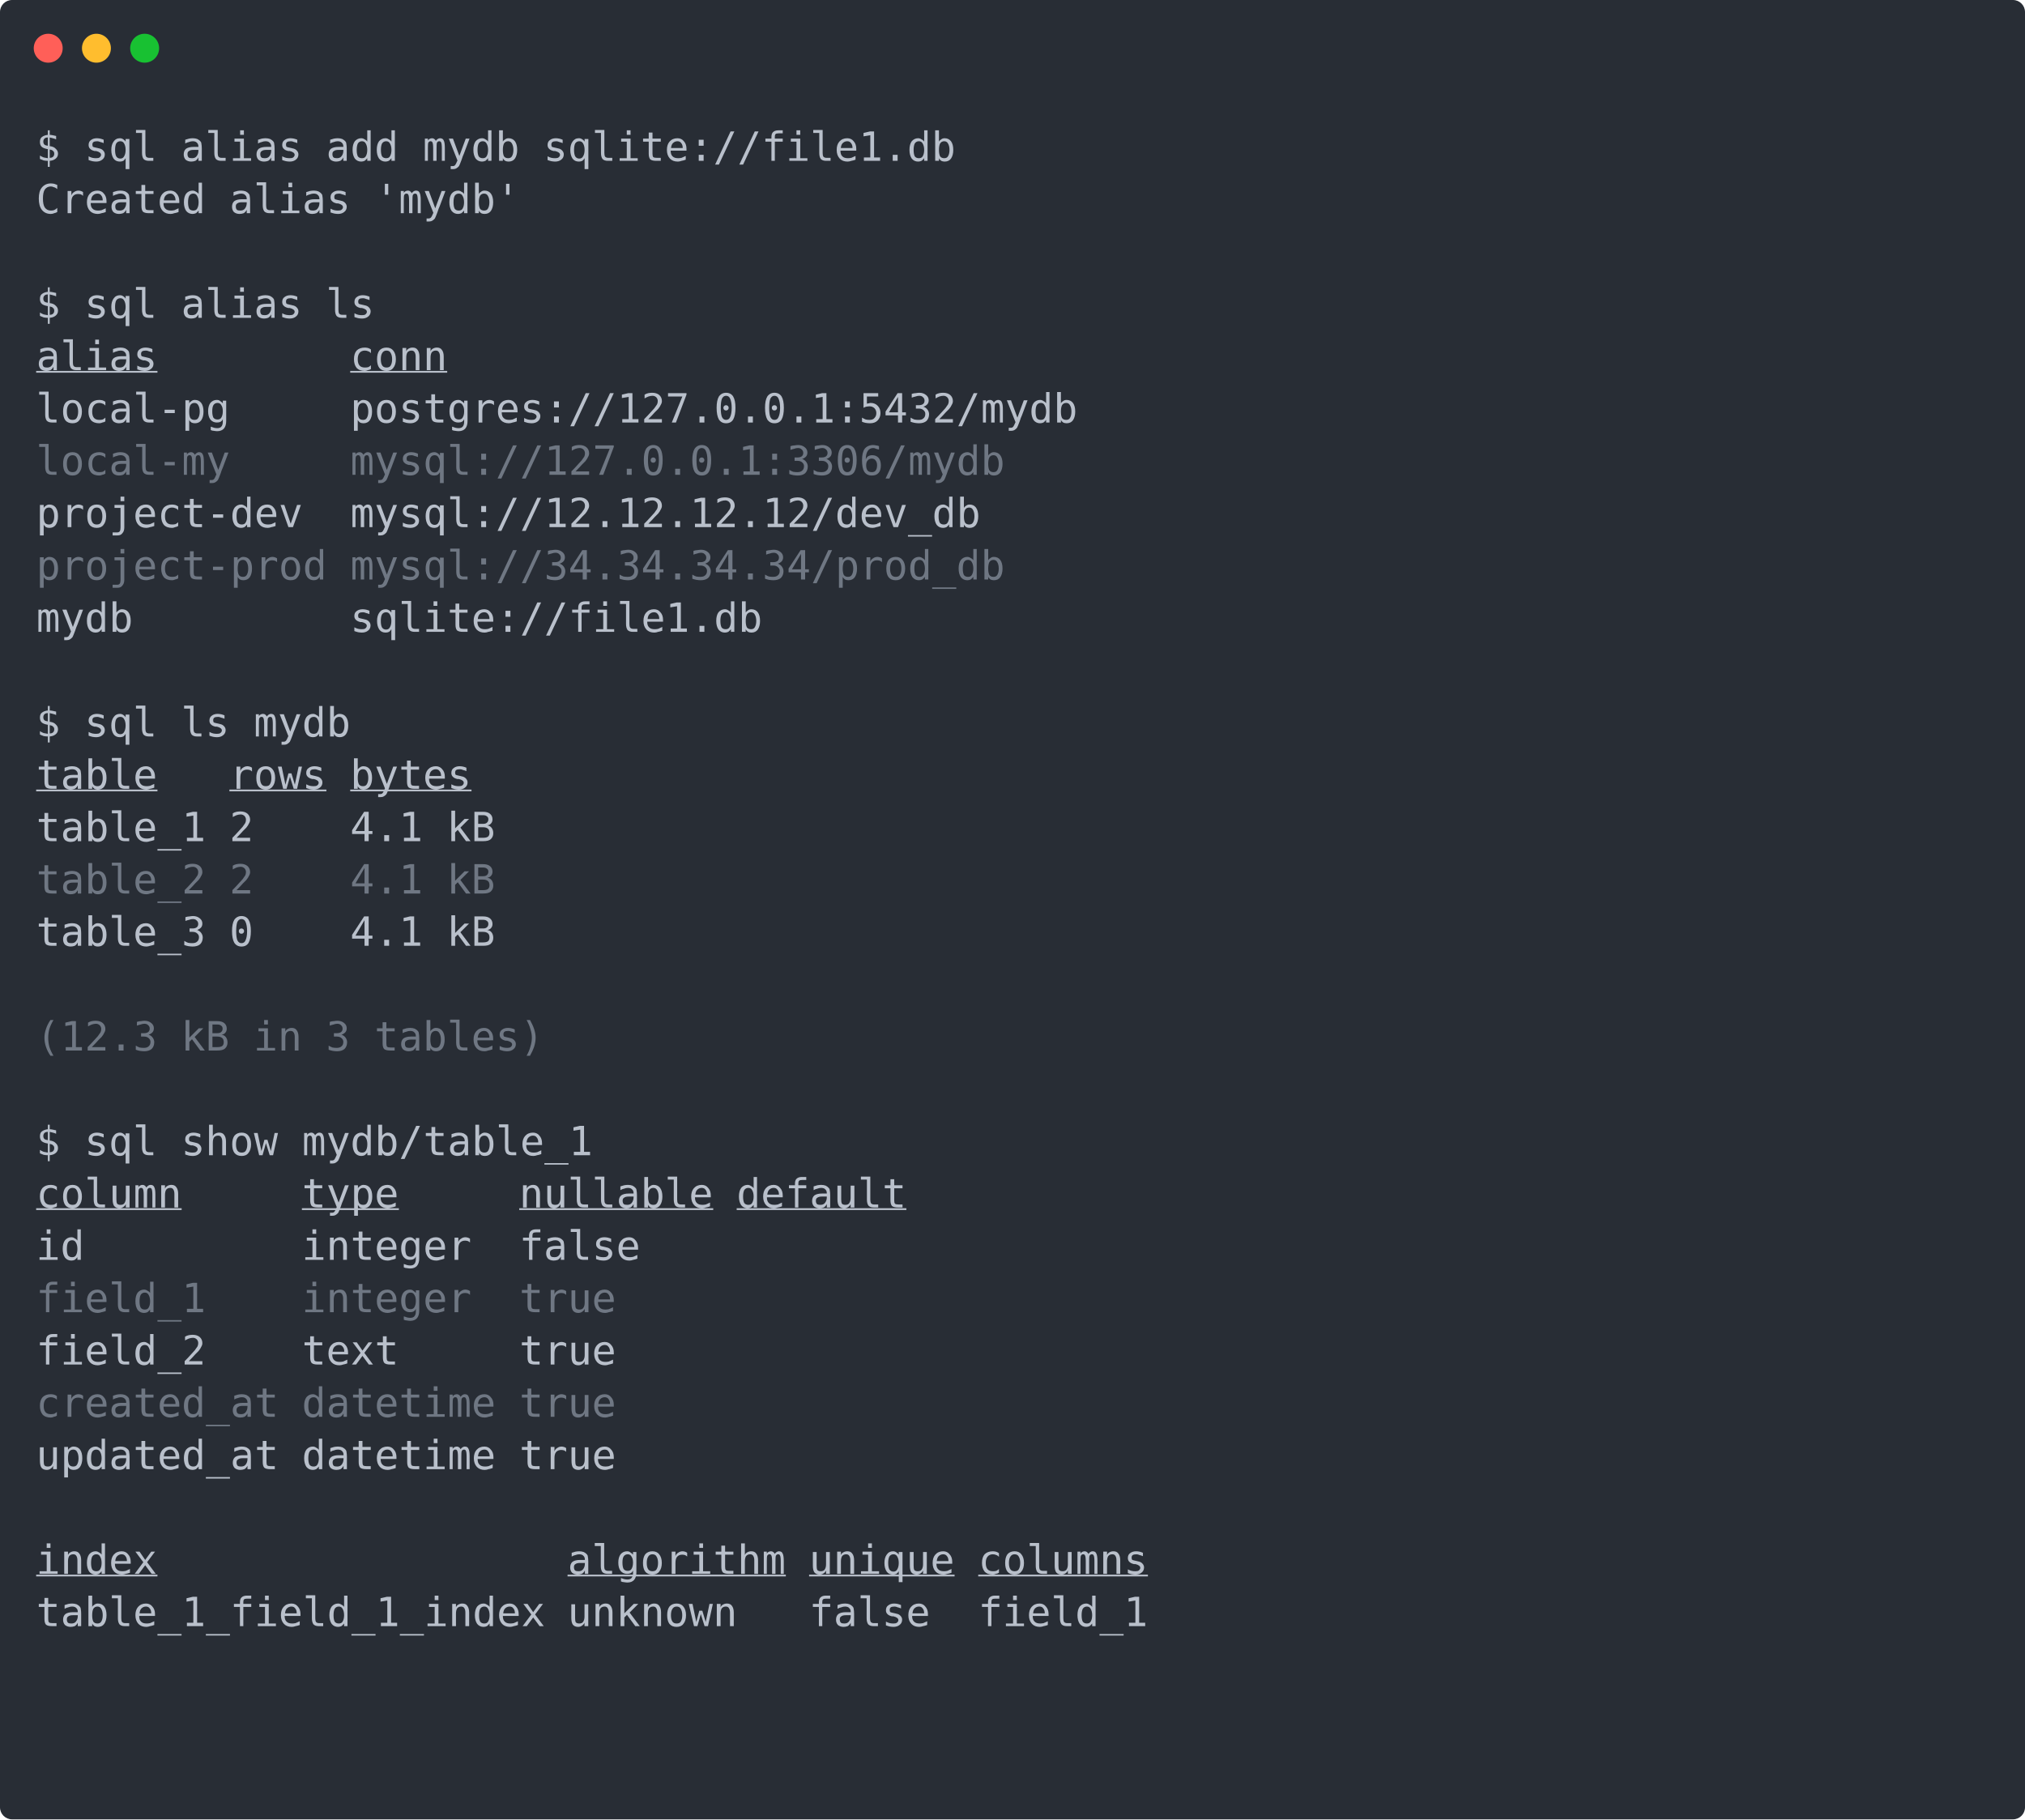
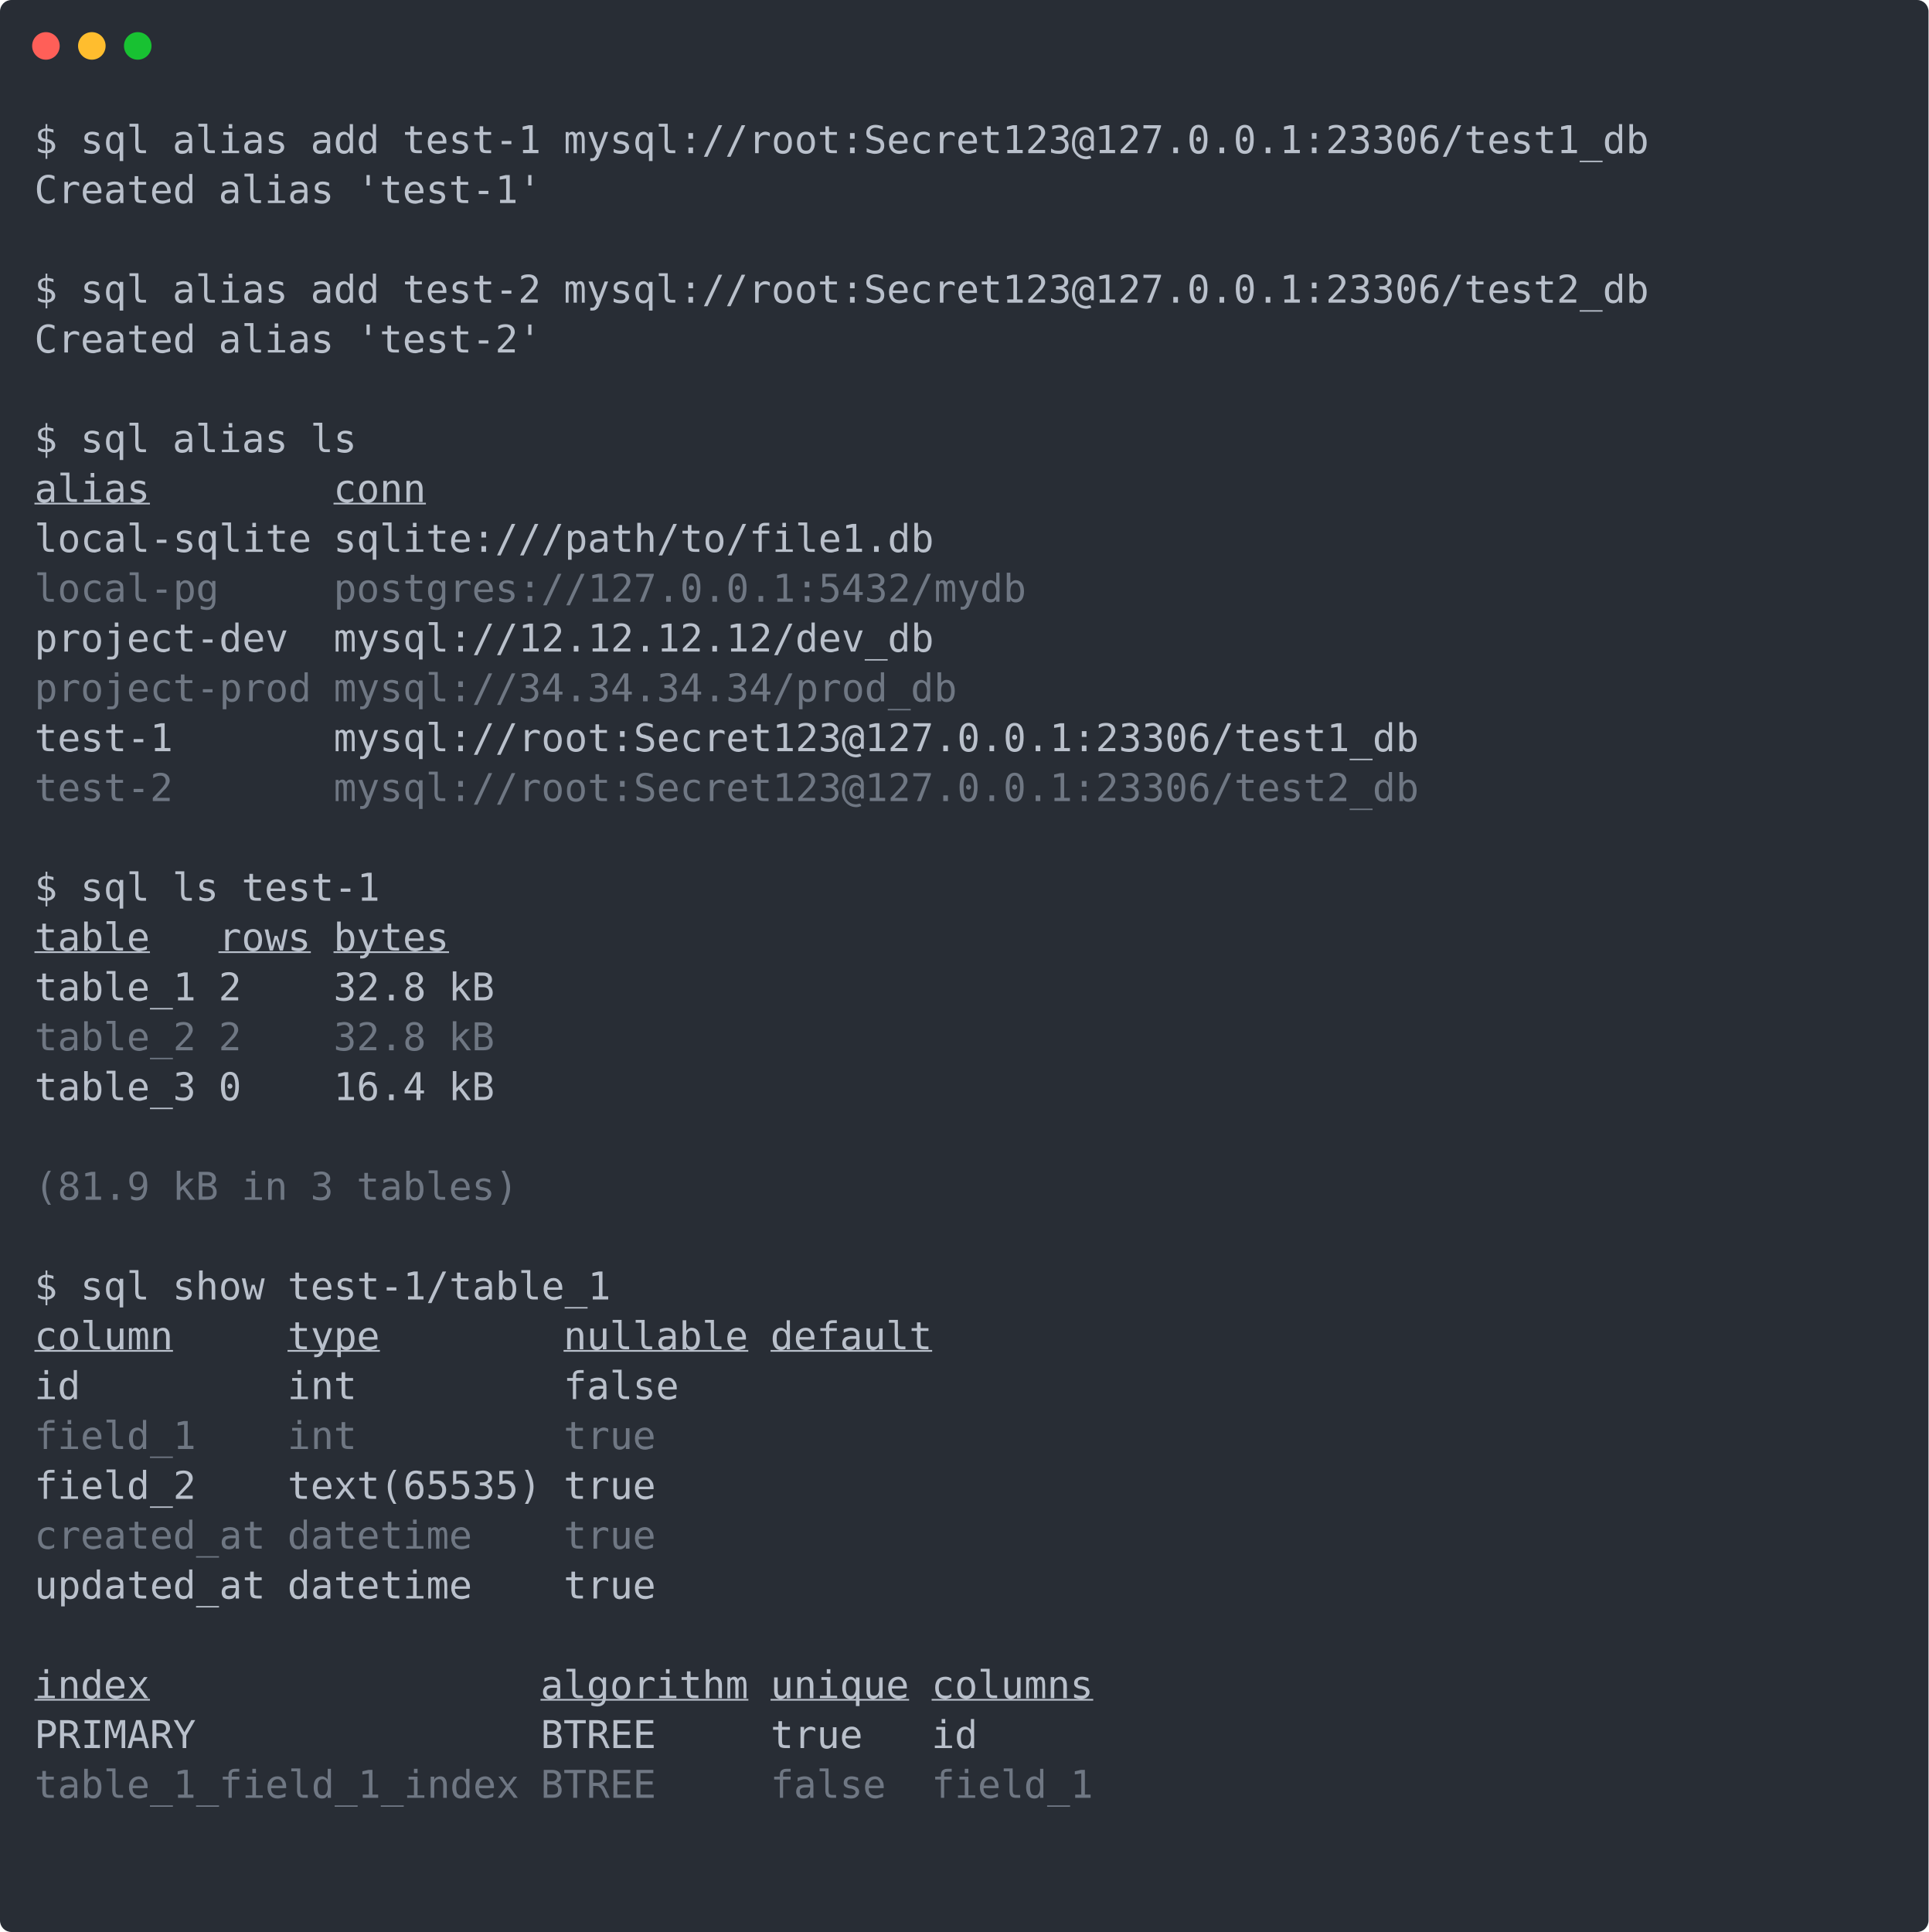
- <svg xmlns="http://www.w3.org/2000/svg" xmlns:xlink="http://www.w3.org/1999/xlink" width="840" height="754.72">
-   <rect width="840" height="754.72" rx="5" ry="5" class="a" />
+ <svg xmlns="http://www.w3.org/2000/svg" xmlns:xlink="http://www.w3.org/1999/xlink" width="840" height="841.56">
+   <rect width="840" height="841.56" rx="5" ry="5" class="a" />
  <svg y="0%" x="0%">
    <circle cx="20" cy="20" r="6" fill="#ff5f58" />
    <circle cx="40" cy="20" r="6" fill="#ffbd2e" />
    <circle cx="60" cy="20" r="6" fill="#18c132" />
  </svg>
-   <svg height="694.72" viewBox="0 0 80 69.472" width="800" x="15" y="50">
+   <svg height="781.56" viewBox="0 0 80 78.156" width="800" x="15" y="50">
    <style>.a{fill:#282d35}.g{fill:#b9c0cb}.g,.h,.i{white-space:pre}.h{fill:#b9c0cb;text-decoration:underline}.i{fill:#6f7783}</style>
    <g font-family="Monaco,Consolas,Menlo,'Bitstream Vera Sans Mono','Powerline Symbols',monospace" font-size="1.67">
      <defs>
        <symbol id="a">
-           <path fill="transparent" d="M0 0h80v33H0z" />
+           <path fill="transparent" d="M0 0h80v37H0z" />
        </symbol>
      </defs>
-       <path class="a" d="M0 0h80v69.472H0z" />
+       <path class="a" d="M0 0h80v78.156H0z" />
      <svg width="80">
        <svg>
          <use xlink:href="#a" />
          <text y="1.67" class="g">$</text>
          <text x="2.004" y="1.67" class="g">sql</text>
          <text x="6.012" y="1.67" class="g">alias</text>
          <text x="12.024" y="1.67" class="g">add</text>
-           <text x="16.032" y="1.67" class="g">mydb</text>
-           <text x="21.042" y="1.67" class="g">sqlite://file1.db</text>
+           <text x="16.032" y="1.67" class="g">test-1</text>
+           <text x="23.046" y="1.67" class="g">mysql://root:Secret123@127.0.0.1:23306/test1_db</text>
          <text y="3.841" class="g">Created</text>
          <text x="8.016" y="3.841" class="g">alias</text>
-           <text x="14.028" y="3.841" class="g">'mydb'</text>
+           <text x="14.028" y="3.841" class="g">'test-1'</text>
          <text y="8.183" class="g">$</text>
          <text x="2.004" y="8.183" class="g">sql</text>
          <text x="6.012" y="8.183" class="g">alias</text>
-           <text x="12.024" y="8.183" class="g">ls</text>
-           <text y="10.354" class="h">alias</text>
-           <text x="13.026" y="10.354" class="h">conn</text>
-           <text y="12.525" class="g">local-pg</text>
-           <text x="13.026" y="12.525" class="g">postgres://127.0.0.1:5432/mydb</text>
-           <text y="14.696" class="i">local-my</text>
-           <text x="13.026" y="14.696" class="i">mysql://127.0.0.1:3306/mydb</text>
-           <text y="16.867" class="g">project-dev</text>
-           <text x="13.026" y="16.867" class="g">mysql://12.12.12.12/dev_db</text>
-           <text y="19.038" class="i">project-prod</text>
-           <text x="13.026" y="19.038" class="i">mysql://34.34.34.34/prod_db</text>
-           <text y="21.209" class="g">mydb</text>
-           <text x="13.026" y="21.209" class="g">sqlite://file1.db</text>
-           <text y="25.551" class="g">$</text>
-           <text x="2.004" y="25.551" class="g">sql</text>
-           <text x="6.012" y="25.551" class="g">ls</text>
-           <text x="9.018" y="25.551" class="g">mydb</text>
-           <text y="27.722" class="h">table</text>
-           <text x="8.016" y="27.722" class="h">rows</text>
-           <text x="13.026" y="27.722" class="h">bytes</text>
-           <text y="29.893" class="g">table_1</text>
-           <text x="8.016" y="29.893" class="g">2</text>
-           <text x="13.026" y="29.893" class="g">4.1</text>
-           <text x="17.034" y="29.893" class="g">kB</text>
-           <text y="32.064" class="i">table_2</text>
-           <text x="8.016" y="32.064" class="i">2</text>
-           <text x="13.026" y="32.064" class="i">4.1</text>
-           <text x="17.034" y="32.064" class="i">kB</text>
-           <text y="34.235" class="g">table_3</text>
-           <text x="8.016" y="34.235" class="g">0</text>
-           <text x="13.026" y="34.235" class="g">4.1</text>
-           <text x="17.034" y="34.235" class="g">kB</text>
-           <text y="38.577" class="i">(12.3</text>
-           <text x="6.012" y="38.577" class="i">kB</text>
-           <text x="9.018" y="38.577" class="i">in</text>
-           <text x="12.024" y="38.577" class="i">3</text>
-           <text x="14.028" y="38.577" class="i">tables)</text>
-           <text y="42.919" class="g">$</text>
-           <text x="2.004" y="42.919" class="g">sql</text>
-           <text x="6.012" y="42.919" class="g">show</text>
-           <text x="11.022" y="42.919" class="g">mydb/table_1</text>
-           <text y="45.09" class="h">column</text>
-           <text x="11.022" y="45.09" class="h">type</text>
-           <text x="20.04" y="45.09" class="h">nullable</text>
-           <text x="29.058" y="45.09" class="h">default</text>
-           <text y="47.261" class="g">id</text>
-           <text x="11.022" y="47.261" class="g">integer</text>
-           <text x="20.04" y="47.261" class="g">false</text>
-           <text y="49.432" class="i">field_1</text>
-           <text x="11.022" y="49.432" class="i">integer</text>
-           <text x="20.04" y="49.432" class="i">true</text>
-           <text y="51.603" class="g">field_2</text>
-           <text x="11.022" y="51.603" class="g">text</text>
-           <text x="20.04" y="51.603" class="g">true</text>
-           <text y="53.774" class="i">created_at</text>
-           <text x="11.022" y="53.774" class="i">datetime</text>
-           <text x="20.04" y="53.774" class="i">true</text>
-           <text y="55.945" class="g">updated_at</text>
-           <text x="11.022" y="55.945" class="g">datetime</text>
-           <text x="20.04" y="55.945" class="g">true</text>
-           <text y="60.287" class="h">index</text>
-           <text x="22.044" y="60.287" class="h">algorithm</text>
-           <text x="32.064" y="60.287" class="h">unique</text>
-           <text x="39.078" y="60.287" class="h">columns</text>
-           <text y="62.458" class="g">table_1_field_1_index</text>
-           <text x="22.044" y="62.458" class="g">unknown</text>
-           <text x="32.064" y="62.458" class="g">false</text>
-           <text x="39.078" y="62.458" class="g">field_1</text>
+           <text x="12.024" y="8.183" class="g">add</text>
+           <text x="16.032" y="8.183" class="g">test-2</text>
+           <text x="23.046" y="8.183" class="g">mysql://root:Secret123@127.0.0.1:23306/test2_db</text>
+           <text y="10.354" class="g">Created</text>
+           <text x="8.016" y="10.354" class="g">alias</text>
+           <text x="14.028" y="10.354" class="g">'test-2'</text>
+           <text y="14.696" class="g">$</text>
+           <text x="2.004" y="14.696" class="g">sql</text>
+           <text x="6.012" y="14.696" class="g">alias</text>
+           <text x="12.024" y="14.696" class="g">ls</text>
+           <text y="16.867" class="h">alias</text>
+           <text x="13.026" y="16.867" class="h">conn</text>
+           <text y="19.038" class="g">local-sqlite</text>
+           <text x="13.026" y="19.038" class="g">sqlite:///path/to/file1.db</text>
+           <text y="21.209" class="i">local-pg</text>
+           <text x="13.026" y="21.209" class="i">postgres://127.0.0.1:5432/mydb</text>
+           <text y="23.38" class="g">project-dev</text>
+           <text x="13.026" y="23.38" class="g">mysql://12.12.12.12/dev_db</text>
+           <text y="25.551" class="i">project-prod</text>
+           <text x="13.026" y="25.551" class="i">mysql://34.34.34.34/prod_db</text>
+           <text y="27.722" class="g">test-1</text>
+           <text x="13.026" y="27.722" class="g">mysql://root:Secret123@127.0.0.1:23306/test1_db</text>
+           <text y="29.893" class="i">test-2</text>
+           <text x="13.026" y="29.893" class="i">mysql://root:Secret123@127.0.0.1:23306/test2_db</text>
+           <text y="34.235" class="g">$</text>
+           <text x="2.004" y="34.235" class="g">sql</text>
+           <text x="6.012" y="34.235" class="g">ls</text>
+           <text x="9.018" y="34.235" class="g">test-1</text>
+           <text y="36.406" class="h">table</text>
+           <text x="8.016" y="36.406" class="h">rows</text>
+           <text x="13.026" y="36.406" class="h">bytes</text>
+           <text y="38.577" class="g">table_1</text>
+           <text x="8.016" y="38.577" class="g">2</text>
+           <text x="13.026" y="38.577" class="g">32.8</text>
+           <text x="18.036" y="38.577" class="g">kB</text>
+           <text y="40.748" class="i">table_2</text>
+           <text x="8.016" y="40.748" class="i">2</text>
+           <text x="13.026" y="40.748" class="i">32.8</text>
+           <text x="18.036" y="40.748" class="i">kB</text>
+           <text y="42.919" class="g">table_3</text>
+           <text x="8.016" y="42.919" class="g">0</text>
+           <text x="13.026" y="42.919" class="g">16.4</text>
+           <text x="18.036" y="42.919" class="g">kB</text>
+           <text y="47.261" class="i">(81.9</text>
+           <text x="6.012" y="47.261" class="i">kB</text>
+           <text x="9.018" y="47.261" class="i">in</text>
+           <text x="12.024" y="47.261" class="i">3</text>
+           <text x="14.028" y="47.261" class="i">tables)</text>
+           <text y="51.603" class="g">$</text>
+           <text x="2.004" y="51.603" class="g">sql</text>
+           <text x="6.012" y="51.603" class="g">show</text>
+           <text x="11.022" y="51.603" class="g">test-1/table_1</text>
+           <text y="53.774" class="h">column</text>
+           <text x="11.022" y="53.774" class="h">type</text>
+           <text x="23.046" y="53.774" class="h">nullable</text>
+           <text x="32.064" y="53.774" class="h">default</text>
+           <text y="55.945" class="g">id</text>
+           <text x="11.022" y="55.945" class="g">int</text>
+           <text x="23.046" y="55.945" class="g">false</text>
+           <text y="58.116" class="i">field_1</text>
+           <text x="11.022" y="58.116" class="i">int</text>
+           <text x="23.046" y="58.116" class="i">true</text>
+           <text y="60.287" class="g">field_2</text>
+           <text x="11.022" y="60.287" class="g">text(65535)</text>
+           <text x="23.046" y="60.287" class="g">true</text>
+           <text y="62.458" class="i">created_at</text>
+           <text x="11.022" y="62.458" class="i">datetime</text>
+           <text x="23.046" y="62.458" class="i">true</text>
+           <text y="64.629" class="g">updated_at</text>
+           <text x="11.022" y="64.629" class="g">datetime</text>
+           <text x="23.046" y="64.629" class="g">true</text>
+           <text y="68.971" class="h">index</text>
+           <text x="22.044" y="68.971" class="h">algorithm</text>
+           <text x="32.064" y="68.971" class="h">unique</text>
+           <text x="39.078" y="68.971" class="h">columns</text>
+           <text y="71.142" class="g">PRIMARY</text>
+           <text x="22.044" y="71.142" class="g">BTREE</text>
+           <text x="32.064" y="71.142" class="g">true</text>
+           <text x="39.078" y="71.142" class="g">id</text>
+           <text y="73.313" class="i">table_1_field_1_index</text>
+           <text x="22.044" y="73.313" class="i">BTREE</text>
+           <text x="32.064" y="73.313" class="i">false</text>
+           <text x="39.078" y="73.313" class="i">field_1</text>
        </svg>
      </svg>
    </g>
  </svg>
</svg>
